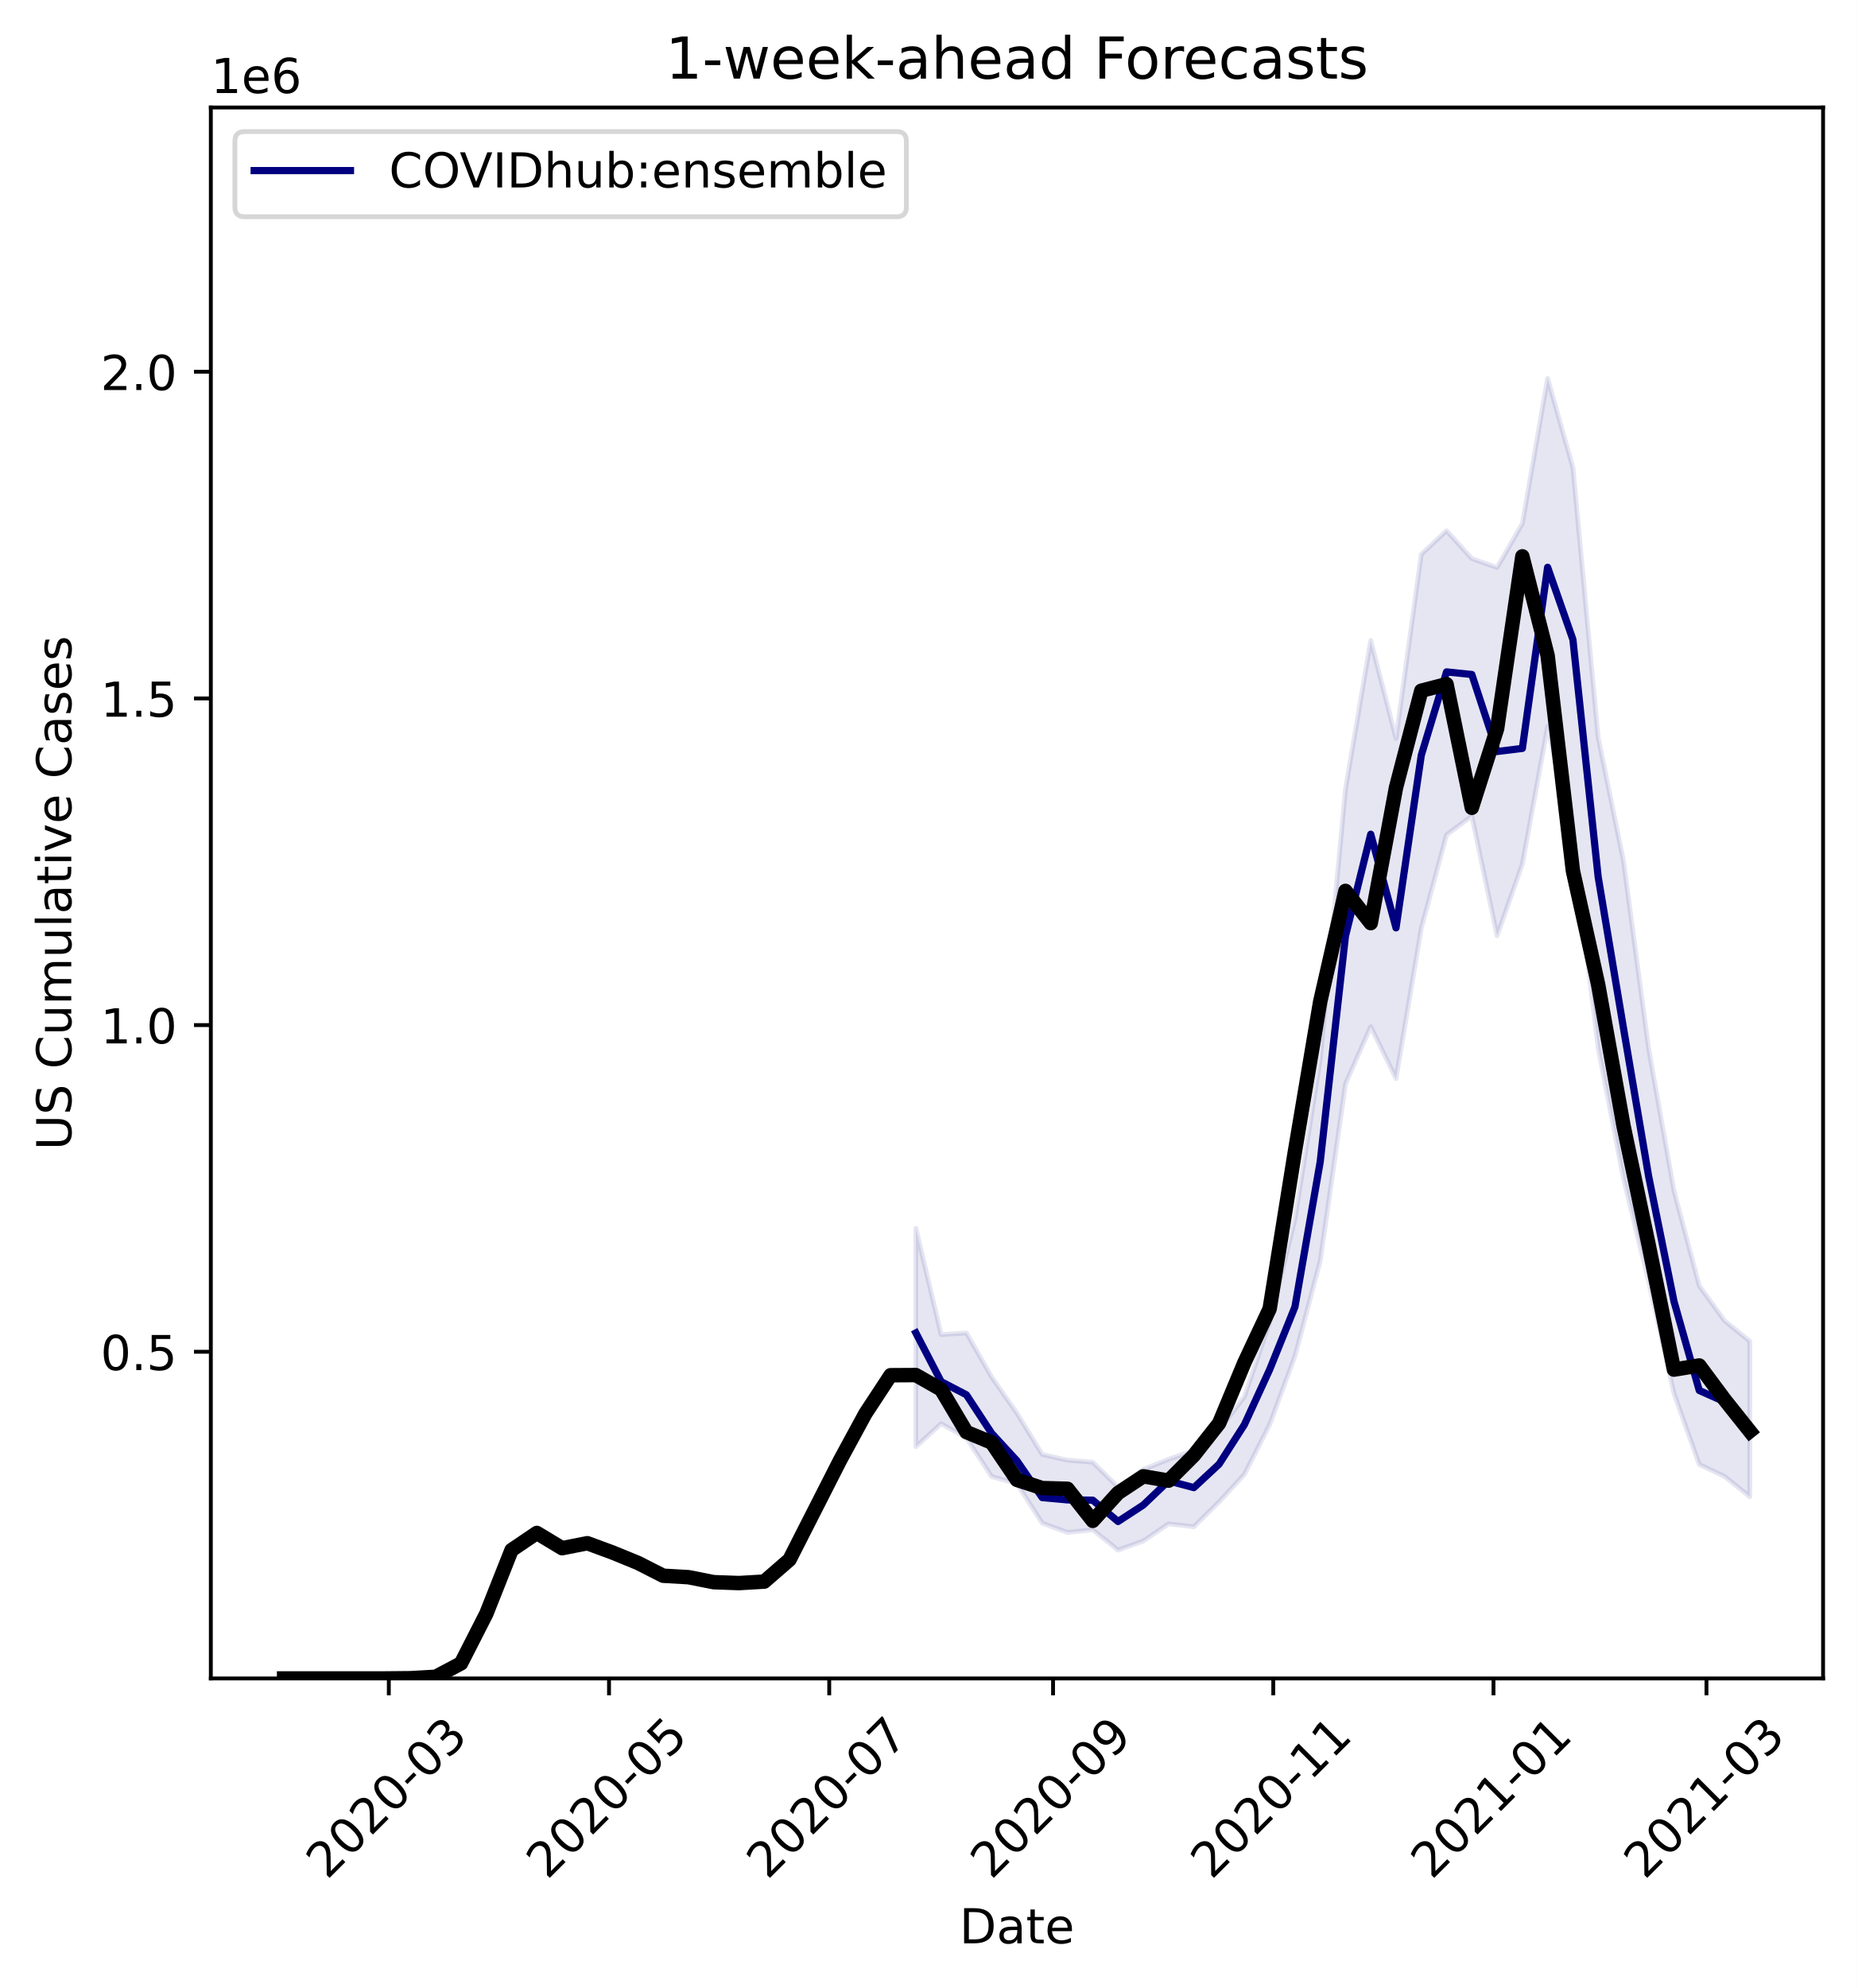
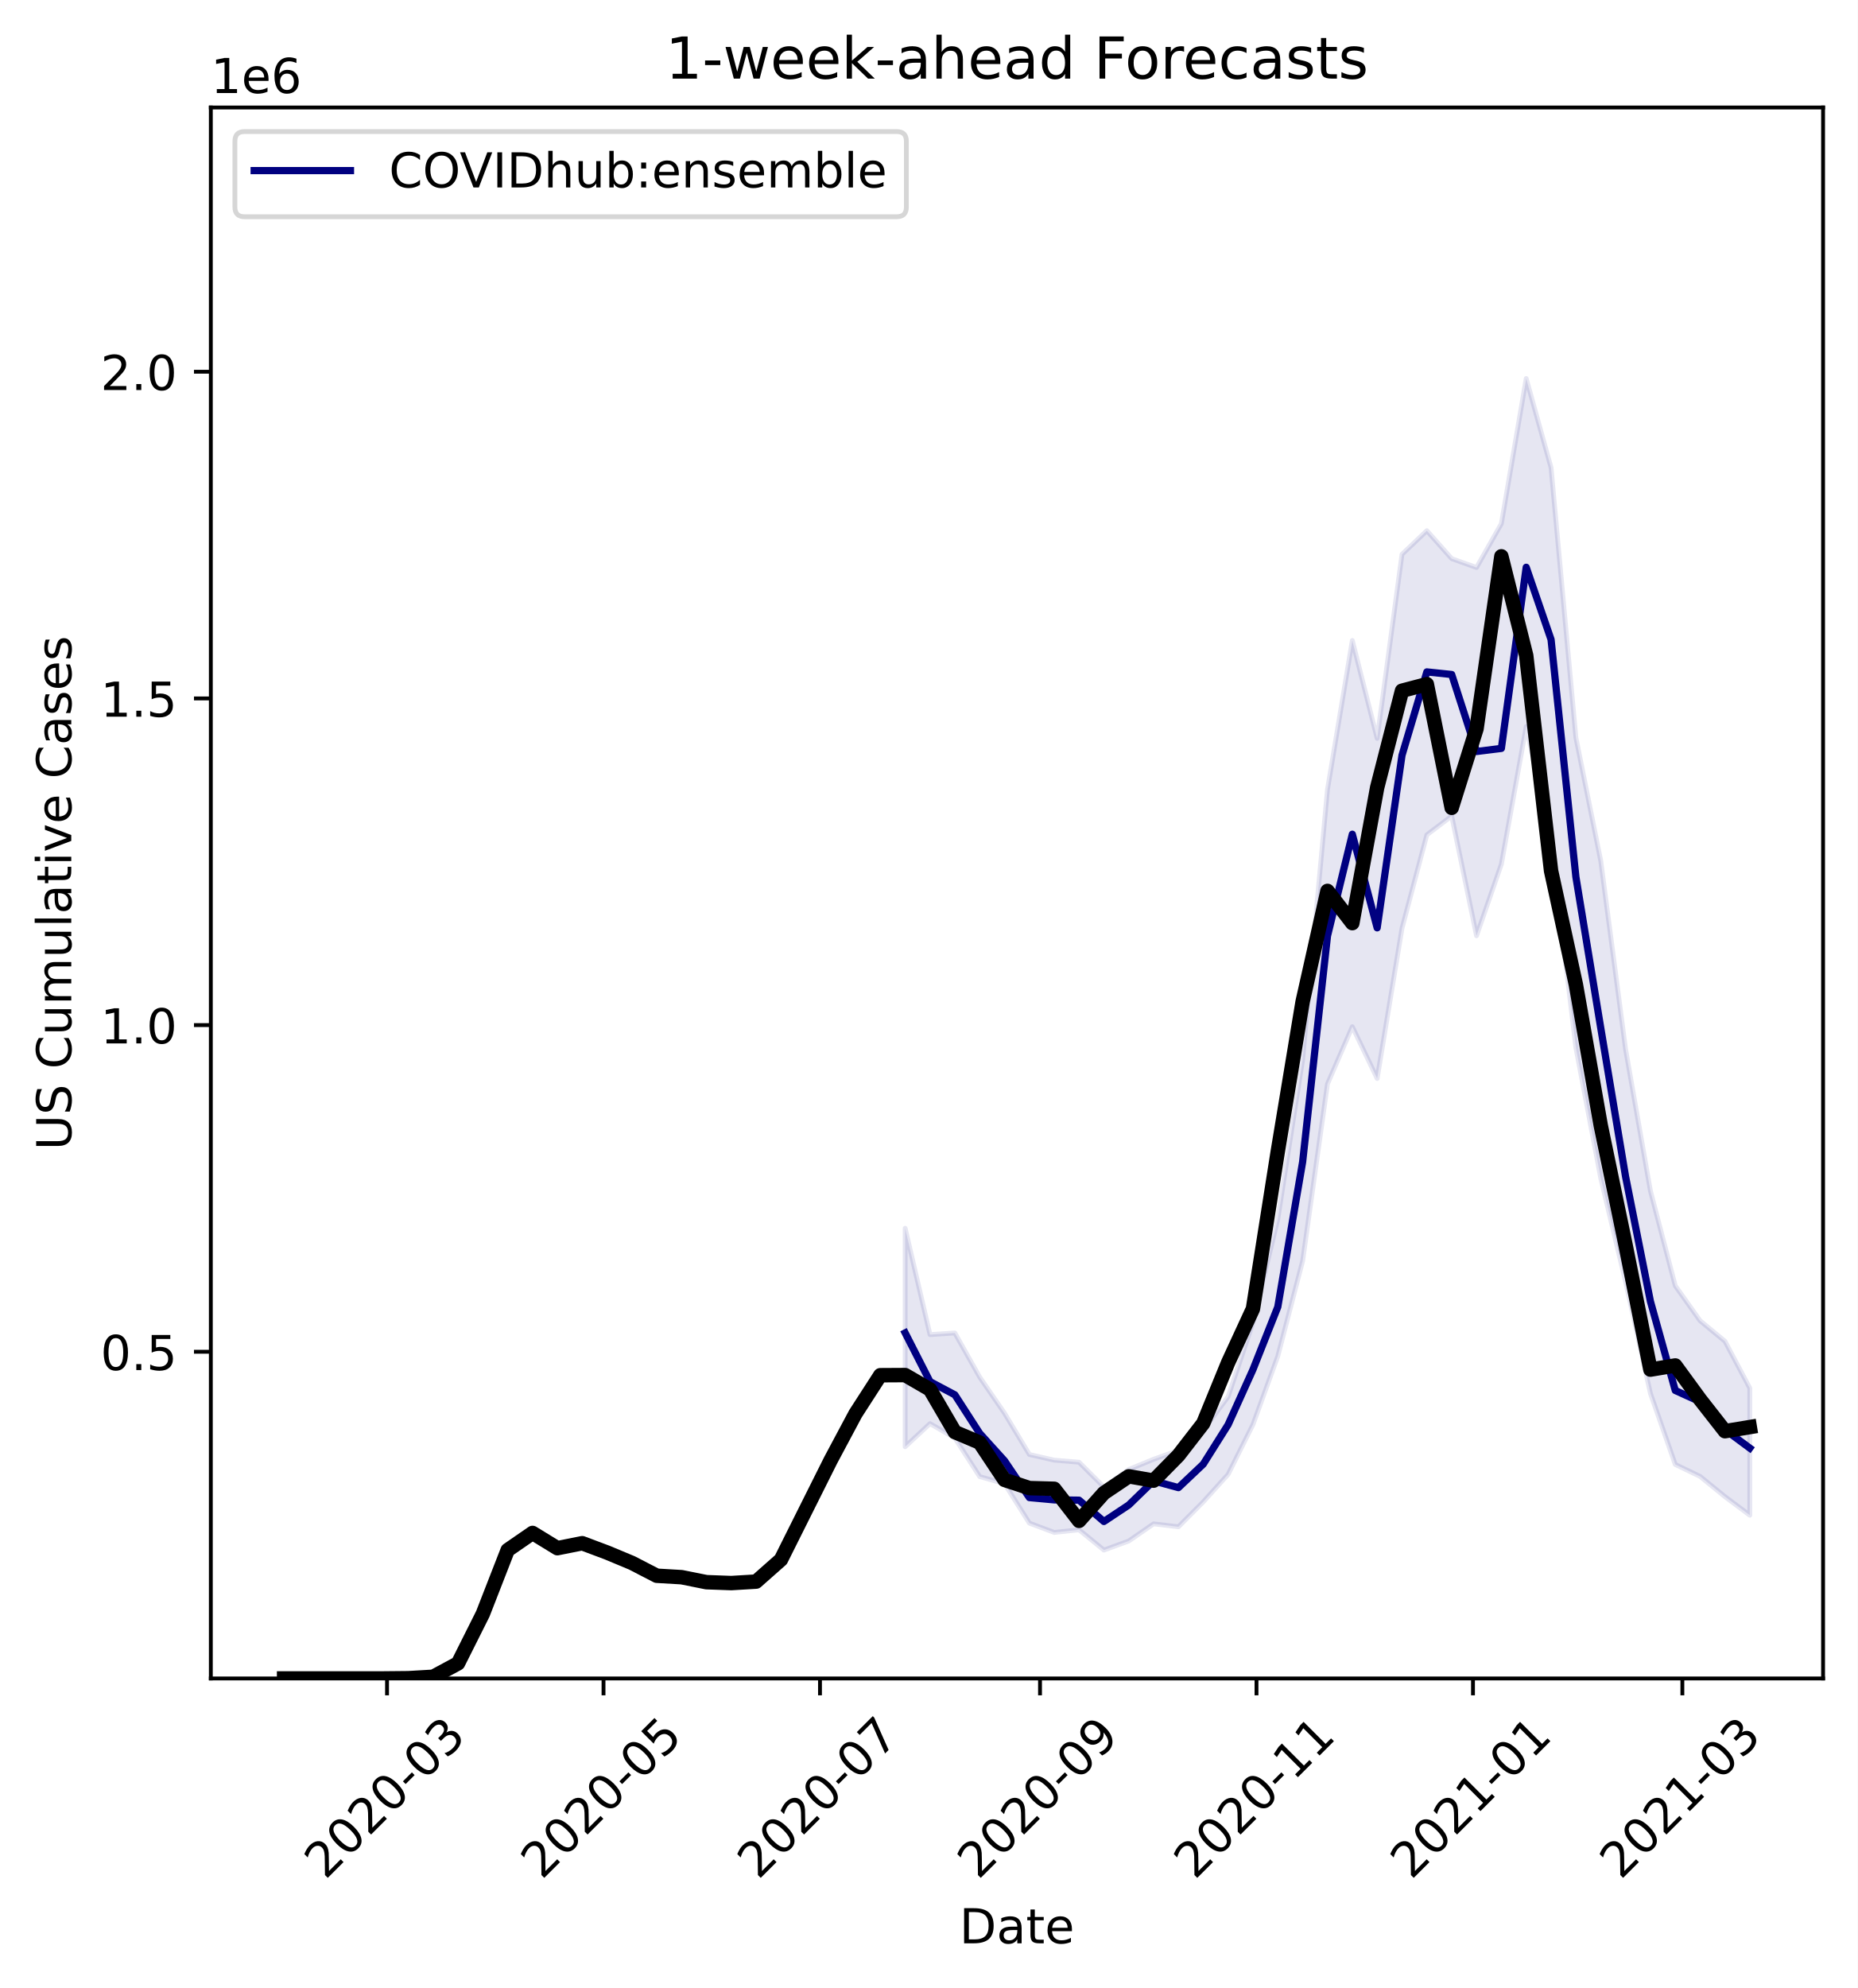
<svg xmlns="http://www.w3.org/2000/svg" xmlns:xlink="http://www.w3.org/1999/xlink" height="412.745pt" version="1.1" viewBox="0 0 385.781 412.745" width="385.781pt">
  <defs>
    <style type="text/css">
*{stroke-linecap:butt;stroke-linejoin:round;}
  </style>
  </defs>
  <g id="figure_1">
    <g id="patch_1">
      <path d="M 0 412.745  L 385.781 412.745  L 385.781 0  L 0 0  z " style="fill:#ffffff;" />
    </g>
    <g id="axes_1">
      <g id="patch_2">
        <path d="M 43.781 348.478  L 378.581 348.478  L 378.581 22.318  L 43.781 22.318  z " style="fill:#ffffff;" />
      </g>
      <g id="PolyCollection_1">
        <defs>
-           <path d="M 190.191 -157.732  L 190.191 -112.382  L 195.438 -117.177  L 200.686 -114.182  L 205.934 -106.178  L 211.181 -104.71  L 216.429 -96.521  L 221.677 -94.581  L 226.924 -95.134  L 232.172 -90.922  L 237.419 -92.804  L 242.667 -96.367  L 247.915 -95.759  L 253.162 -100.937  L 258.41 -106.642  L 263.658 -116.972  L 268.905 -131.168  L 274.153 -150.937  L 279.401 -187.695  L 284.648 -199.589  L 289.896 -188.819  L 295.144 -220.013  L 300.391 -239.418  L 305.639 -243.33  L 310.887 -218.465  L 316.134 -233.328  L 321.382 -261.901  L 326.63 -238.037  L 331.877 -195.203  L 337.125 -168.127  L 342.372 -146.619  L 347.62 -123.452  L 352.868 -108.693  L 358.115 -106.213  L 363.363 -102.014  L 363.363 -134.277  L 363.363 -134.277  L 358.115 -138.534  L 352.868 -145.795  L 347.62 -165.505  L 342.372 -194.909  L 337.125 -234.032  L 331.877 -259.614  L 326.63 -315.65  L 321.382 -334.166  L 316.134 -304.028  L 310.887 -294.918  L 305.639 -296.759  L 300.391 -302.566  L 295.144 -297.659  L 289.896 -259.436  L 284.648 -279.772  L 279.401 -248.829  L 274.153 -192.743  L 268.905 -159.639  L 263.658 -138.137  L 258.41 -122.761  L 253.162 -115.843  L 247.915 -111.614  L 242.667 -109.774  L 237.419 -107.655  L 232.172 -104.009  L 226.924 -109.162  L 221.677 -109.593  L 216.429 -110.768  L 211.181 -119.331  L 205.934 -126.83  L 200.686 -135.998  L 195.438 -135.653  L 190.191 -157.732  z " id="ma4aea378de" style="stroke:#000080;stroke-opacity:0.1;" />
+           <path d="M 187.967 -157.732  L 187.967 -112.382  L 193.126 -117.177  L 198.284 -114.182  L 203.443 -106.178  L 208.602 -104.71  L 213.761 -96.521  L 218.919 -94.581  L 224.078 -95.134  L 229.237 -90.922  L 234.395 -92.804  L 239.554 -96.367  L 244.713 -95.759  L 249.872 -100.937  L 255.03 -106.642  L 260.189 -116.972  L 265.348 -131.168  L 270.506 -150.937  L 275.665 -187.695  L 280.824 -199.589  L 285.982 -188.819  L 291.141 -220.013  L 296.3 -239.418  L 301.459 -243.33  L 306.617 -218.465  L 311.776 -233.328  L 316.935 -261.901  L 322.093 -238.037  L 327.252 -195.203  L 332.411 -168.127  L 337.57 -146.619  L 342.728 -123.452  L 347.887 -108.693  L 353.046 -106.213  L 358.204 -102.014  L 363.363 -98.156  L 363.363 -124.545  L 363.363 -124.545  L 358.204 -134.277  L 353.046 -138.534  L 347.887 -145.795  L 342.728 -165.505  L 337.57 -194.909  L 332.411 -234.032  L 327.252 -259.614  L 322.093 -315.65  L 316.935 -334.166  L 311.776 -304.028  L 306.617 -294.918  L 301.459 -296.759  L 296.3 -302.566  L 291.141 -297.659  L 285.982 -259.436  L 280.824 -279.772  L 275.665 -248.829  L 270.506 -192.743  L 265.348 -159.639  L 260.189 -138.137  L 255.03 -122.761  L 249.872 -115.843  L 244.713 -111.614  L 239.554 -109.774  L 234.395 -107.655  L 229.237 -104.009  L 224.078 -109.162  L 218.919 -109.593  L 213.761 -110.768  L 208.602 -119.331  L 203.443 -126.83  L 198.284 -135.998  L 193.126 -135.653  L 187.967 -157.732  z " id="m7d90cdc84f" style="stroke:#000080;stroke-opacity:0.1;" />
        </defs>
-         <g clip-path="url(#p753e202aa3)">
-           <use style="fill:#000080;fill-opacity:0.1;stroke:#000080;stroke-opacity:0.1;" x="0" xlink:href="#ma4aea378de" y="412.745" />
+         <g clip-path="url(#pb4d5617ca6)">
+           <use style="fill:#000080;fill-opacity:0.1;stroke:#000080;stroke-opacity:0.1;" x="0" xlink:href="#m7d90cdc84f" y="412.745" />
        </g>
      </g>
      <g id="matplotlib.axis_1">
        <g id="xtick_1">
          <g id="line2d_1">
            <defs>
-               <path d="M 0 0  L 0 3.5  " id="m0a2adaa6ee" style="stroke:#000000;stroke-width:0.8;" />
-             </defs>
-             <g>
-               <use style="stroke:#000000;stroke-width:0.8;" x="80.74" xlink:href="#m0a2adaa6ee" y="348.478" />
+               <path d="M 0 0  L 0 3.5  " id="m7c95d8ba00" style="stroke:#000000;stroke-width:0.8;" />
+             </defs>
+             <g>
+               <use style="stroke:#000000;stroke-width:0.8;" x="80.371" xlink:href="#m7c95d8ba00" y="348.478" />
            </g>
          </g>
          <g id="text_1">
            <defs>
              <path d="M 19.188 8.297  L 53.609 8.297  L 53.609 0  L 7.328 0  L 7.328 8.297  Q 12.938 14.109 22.625 23.891  Q 32.328 33.688 34.812 36.531  Q 39.547 41.844 41.422 45.531  Q 43.312 49.219 43.312 52.781  Q 43.312 58.594 39.234 62.25  Q 35.156 65.922 28.609 65.922  Q 23.969 65.922 18.812 64.312  Q 13.672 62.703 7.812 59.422  L 7.812 69.391  Q 13.766 71.781 18.938 73  Q 24.125 74.219 28.422 74.219  Q 39.75 74.219 46.484 68.547  Q 53.219 62.891 53.219 53.422  Q 53.219 48.922 51.531 44.891  Q 49.859 40.875 45.406 35.406  Q 44.188 33.984 37.641 27.219  Q 31.109 20.453 19.188 8.297  z " id="DejaVuSans-50" />
              <path d="M 31.781 66.406  Q 24.172 66.406 20.328 58.906  Q 16.5 51.422 16.5 36.375  Q 16.5 21.391 20.328 13.891  Q 24.172 6.391 31.781 6.391  Q 39.453 6.391 43.281 13.891  Q 47.125 21.391 47.125 36.375  Q 47.125 51.422 43.281 58.906  Q 39.453 66.406 31.781 66.406  z M 31.781 74.219  Q 44.047 74.219 50.516 64.516  Q 56.984 54.828 56.984 36.375  Q 56.984 17.969 50.516 8.266  Q 44.047 -1.422 31.781 -1.422  Q 19.531 -1.422 13.062 8.266  Q 6.594 17.969 6.594 36.375  Q 6.594 54.828 13.062 64.516  Q 19.531 74.219 31.781 74.219  z " id="DejaVuSans-48" />
              <path d="M 4.891 31.391  L 31.203 31.391  L 31.203 23.391  L 4.891 23.391  z " id="DejaVuSans-45" />
              <path d="M 40.578 39.312  Q 47.656 37.797 51.625 33  Q 55.609 28.219 55.609 21.188  Q 55.609 10.406 48.188 4.484  Q 40.766 -1.422 27.094 -1.422  Q 22.516 -1.422 17.656 -0.516  Q 12.797 0.391 7.625 2.203  L 7.625 11.719  Q 11.719 9.328 16.594 8.109  Q 21.484 6.891 26.812 6.891  Q 36.078 6.891 40.938 10.547  Q 45.797 14.203 45.797 21.188  Q 45.797 27.641 41.281 31.266  Q 36.766 34.906 28.719 34.906  L 20.219 34.906  L 20.219 43.016  L 29.109 43.016  Q 36.375 43.016 40.234 45.922  Q 44.094 48.828 44.094 54.297  Q 44.094 59.906 40.109 62.906  Q 36.141 65.922 28.719 65.922  Q 24.656 65.922 20.016 65.031  Q 15.375 64.156 9.812 62.312  L 9.812 71.094  Q 15.438 72.656 20.344 73.438  Q 25.25 74.219 29.594 74.219  Q 40.828 74.219 47.359 69.109  Q 53.906 64.016 53.906 55.328  Q 53.906 49.266 50.438 45.094  Q 46.969 40.922 40.578 39.312  z " id="DejaVuSans-51" />
            </defs>
-             <g transform="translate(67.91841 390.3959)rotate(-45)scale(0.1 -0.1)">
+             <g transform="translate(67.54993 390.3959)rotate(-45)scale(0.1 -0.1)">
              <use xlink:href="#DejaVuSans-50" />
              <use x="63.623" xlink:href="#DejaVuSans-48" />
              <use x="127.246" xlink:href="#DejaVuSans-50" />
              <use x="190.869" xlink:href="#DejaVuSans-48" />
              <use x="254.492" xlink:href="#DejaVuSans-45" />
              <use x="290.576" xlink:href="#DejaVuSans-48" />
              <use x="354.199" xlink:href="#DejaVuSans-51" />
            </g>
          </g>
        </g>
        <g id="xtick_2">
          <g id="line2d_2">
            <g>
-               <use style="stroke:#000000;stroke-width:0.8;" x="126.469" xlink:href="#m0a2adaa6ee" y="348.478" />
+               <use style="stroke:#000000;stroke-width:0.8;" x="125.326" xlink:href="#m7c95d8ba00" y="348.478" />
            </g>
          </g>
          <g id="text_2">
            <defs>
              <path d="M 10.797 72.906  L 49.516 72.906  L 49.516 64.594  L 19.828 64.594  L 19.828 46.734  Q 21.969 47.469 24.109 47.828  Q 26.266 48.188 28.422 48.188  Q 40.625 48.188 47.75 41.5  Q 54.891 34.812 54.891 23.391  Q 54.891 11.625 47.562 5.094  Q 40.234 -1.422 26.906 -1.422  Q 22.312 -1.422 17.547 -0.641  Q 12.797 0.141 7.719 1.703  L 7.719 11.625  Q 12.109 9.234 16.797 8.062  Q 21.484 6.891 26.703 6.891  Q 35.156 6.891 40.078 11.328  Q 45.016 15.766 45.016 23.391  Q 45.016 31 40.078 35.438  Q 35.156 39.891 26.703 39.891  Q 22.75 39.891 18.812 39.016  Q 14.891 38.141 10.797 36.281  z " id="DejaVuSans-53" />
            </defs>
-             <g transform="translate(113.6479 390.3959)rotate(-45)scale(0.1 -0.1)">
+             <g transform="translate(112.5044 390.3959)rotate(-45)scale(0.1 -0.1)">
              <use xlink:href="#DejaVuSans-50" />
              <use x="63.623" xlink:href="#DejaVuSans-48" />
              <use x="127.246" xlink:href="#DejaVuSans-50" />
              <use x="190.869" xlink:href="#DejaVuSans-48" />
              <use x="254.492" xlink:href="#DejaVuSans-45" />
              <use x="290.576" xlink:href="#DejaVuSans-48" />
              <use x="354.199" xlink:href="#DejaVuSans-53" />
            </g>
          </g>
        </g>
        <g id="xtick_3">
          <g id="line2d_3">
            <g>
-               <use style="stroke:#000000;stroke-width:0.8;" x="172.199" xlink:href="#m0a2adaa6ee" y="348.478" />
+               <use style="stroke:#000000;stroke-width:0.8;" x="170.28" xlink:href="#m7c95d8ba00" y="348.478" />
            </g>
          </g>
          <g id="text_3">
            <defs>
              <path d="M 8.203 72.906  L 55.078 72.906  L 55.078 68.703  L 28.609 0  L 18.312 0  L 43.219 64.594  L 8.203 64.594  z " id="DejaVuSans-55" />
            </defs>
-             <g transform="translate(159.3774 390.3959)rotate(-45)scale(0.1 -0.1)">
+             <g transform="translate(157.4588 390.3959)rotate(-45)scale(0.1 -0.1)">
              <use xlink:href="#DejaVuSans-50" />
              <use x="63.623" xlink:href="#DejaVuSans-48" />
              <use x="127.246" xlink:href="#DejaVuSans-50" />
              <use x="190.869" xlink:href="#DejaVuSans-48" />
              <use x="254.492" xlink:href="#DejaVuSans-45" />
              <use x="290.576" xlink:href="#DejaVuSans-48" />
              <use x="354.199" xlink:href="#DejaVuSans-55" />
            </g>
          </g>
        </g>
        <g id="xtick_4">
          <g id="line2d_4">
            <g>
-               <use style="stroke:#000000;stroke-width:0.8;" x="218.678" xlink:href="#m0a2adaa6ee" y="348.478" />
+               <use style="stroke:#000000;stroke-width:0.8;" x="215.971" xlink:href="#m7c95d8ba00" y="348.478" />
            </g>
          </g>
          <g id="text_4">
            <defs>
              <path d="M 10.984 1.516  L 10.984 10.5  Q 14.703 8.734 18.5 7.812  Q 22.312 6.891 25.984 6.891  Q 35.75 6.891 40.891 13.453  Q 46.047 20.016 46.781 33.406  Q 43.953 29.203 39.594 26.953  Q 35.25 24.703 29.984 24.703  Q 19.047 24.703 12.672 31.312  Q 6.297 37.938 6.297 49.422  Q 6.297 60.641 12.938 67.422  Q 19.578 74.219 30.609 74.219  Q 43.266 74.219 49.922 64.516  Q 56.594 54.828 56.594 36.375  Q 56.594 19.141 48.406 8.859  Q 40.234 -1.422 26.422 -1.422  Q 22.703 -1.422 18.891 -0.688  Q 15.094 0.047 10.984 1.516  z M 30.609 32.422  Q 37.25 32.422 41.125 36.953  Q 45.016 41.5 45.016 49.422  Q 45.016 57.281 41.125 61.844  Q 37.25 66.406 30.609 66.406  Q 23.969 66.406 20.094 61.844  Q 16.219 57.281 16.219 49.422  Q 16.219 41.5 20.094 36.953  Q 23.969 32.422 30.609 32.422  z " id="DejaVuSans-57" />
            </defs>
-             <g transform="translate(205.8566 390.3959)rotate(-45)scale(0.1 -0.1)">
+             <g transform="translate(203.1502 390.3959)rotate(-45)scale(0.1 -0.1)">
              <use xlink:href="#DejaVuSans-50" />
              <use x="63.623" xlink:href="#DejaVuSans-48" />
              <use x="127.246" xlink:href="#DejaVuSans-50" />
              <use x="190.869" xlink:href="#DejaVuSans-48" />
              <use x="254.492" xlink:href="#DejaVuSans-45" />
              <use x="290.576" xlink:href="#DejaVuSans-48" />
              <use x="354.199" xlink:href="#DejaVuSans-57" />
            </g>
          </g>
        </g>
        <g id="xtick_5">
          <g id="line2d_5">
            <g>
-               <use style="stroke:#000000;stroke-width:0.8;" x="264.407" xlink:href="#m0a2adaa6ee" y="348.478" />
+               <use style="stroke:#000000;stroke-width:0.8;" x="260.926" xlink:href="#m7c95d8ba00" y="348.478" />
            </g>
          </g>
          <g id="text_5">
            <defs>
              <path d="M 12.406 8.297  L 28.516 8.297  L 28.516 63.922  L 10.984 60.406  L 10.984 69.391  L 28.422 72.906  L 38.281 72.906  L 38.281 8.297  L 54.391 8.297  L 54.391 0  L 12.406 0  z " id="DejaVuSans-49" />
            </defs>
-             <g transform="translate(251.5861 390.3959)rotate(-45)scale(0.1 -0.1)">
+             <g transform="translate(248.1046 390.3959)rotate(-45)scale(0.1 -0.1)">
              <use xlink:href="#DejaVuSans-50" />
              <use x="63.623" xlink:href="#DejaVuSans-48" />
              <use x="127.246" xlink:href="#DejaVuSans-50" />
              <use x="190.869" xlink:href="#DejaVuSans-48" />
              <use x="254.492" xlink:href="#DejaVuSans-45" />
              <use x="290.576" xlink:href="#DejaVuSans-49" />
              <use x="354.199" xlink:href="#DejaVuSans-49" />
            </g>
          </g>
        </g>
        <g id="xtick_6">
          <g id="line2d_6">
            <g>
-               <use style="stroke:#000000;stroke-width:0.8;" x="310.137" xlink:href="#m0a2adaa6ee" y="348.478" />
+               <use style="stroke:#000000;stroke-width:0.8;" x="305.88" xlink:href="#m7c95d8ba00" y="348.478" />
            </g>
          </g>
          <g id="text_6">
-             <g transform="translate(297.3156 390.3959)rotate(-45)scale(0.1 -0.1)">
+             <g transform="translate(293.0591 390.3959)rotate(-45)scale(0.1 -0.1)">
              <use xlink:href="#DejaVuSans-50" />
              <use x="63.623" xlink:href="#DejaVuSans-48" />
              <use x="127.246" xlink:href="#DejaVuSans-50" />
              <use x="190.869" xlink:href="#DejaVuSans-49" />
              <use x="254.492" xlink:href="#DejaVuSans-45" />
              <use x="290.576" xlink:href="#DejaVuSans-48" />
              <use x="354.199" xlink:href="#DejaVuSans-49" />
            </g>
          </g>
        </g>
        <g id="xtick_7">
          <g id="line2d_7">
            <g>
-               <use style="stroke:#000000;stroke-width:0.8;" x="354.367" xlink:href="#m0a2adaa6ee" y="348.478" />
+               <use style="stroke:#000000;stroke-width:0.8;" x="349.361" xlink:href="#m7c95d8ba00" y="348.478" />
            </g>
          </g>
          <g id="text_7">
-             <g transform="translate(341.5458 390.3959)rotate(-45)scale(0.1 -0.1)">
+             <g transform="translate(336.5396 390.3959)rotate(-45)scale(0.1 -0.1)">
              <use xlink:href="#DejaVuSans-50" />
              <use x="63.623" xlink:href="#DejaVuSans-48" />
              <use x="127.246" xlink:href="#DejaVuSans-50" />
              <use x="190.869" xlink:href="#DejaVuSans-49" />
              <use x="254.492" xlink:href="#DejaVuSans-45" />
              <use x="290.576" xlink:href="#DejaVuSans-48" />
              <use x="354.199" xlink:href="#DejaVuSans-51" />
            </g>
          </g>
        </g>
        <g id="text_8">
          <defs>
            <path d="M 19.672 64.797  L 19.672 8.109  L 31.594 8.109  Q 46.688 8.109 53.688 14.938  Q 60.688 21.781 60.688 36.531  Q 60.688 51.172 53.688 57.984  Q 46.688 64.797 31.594 64.797  z M 9.812 72.906  L 30.078 72.906  Q 51.266 72.906 61.172 64.094  Q 71.094 55.281 71.094 36.531  Q 71.094 17.672 61.125 8.828  Q 51.172 0 30.078 0  L 9.812 0  z " id="DejaVuSans-68" />
            <path d="M 34.281 27.484  Q 23.391 27.484 19.188 25  Q 14.984 22.516 14.984 16.5  Q 14.984 11.719 18.141 8.906  Q 21.297 6.109 26.703 6.109  Q 34.188 6.109 38.703 11.406  Q 43.219 16.703 43.219 25.484  L 43.219 27.484  z M 52.203 31.203  L 52.203 0  L 43.219 0  L 43.219 8.297  Q 40.141 3.328 35.547 0.953  Q 30.953 -1.422 24.312 -1.422  Q 15.922 -1.422 10.953 3.297  Q 6 8.016 6 15.922  Q 6 25.141 12.172 29.828  Q 18.359 34.516 30.609 34.516  L 43.219 34.516  L 43.219 35.406  Q 43.219 41.609 39.141 45  Q 35.062 48.391 27.688 48.391  Q 23 48.391 18.547 47.266  Q 14.109 46.141 10.016 43.891  L 10.016 52.203  Q 14.938 54.109 19.578 55.047  Q 24.219 56 28.609 56  Q 40.484 56 46.344 49.844  Q 52.203 43.703 52.203 31.203  z " id="DejaVuSans-97" />
            <path d="M 18.312 70.219  L 18.312 54.688  L 36.812 54.688  L 36.812 47.703  L 18.312 47.703  L 18.312 18.016  Q 18.312 11.328 20.141 9.422  Q 21.969 7.516 27.594 7.516  L 36.812 7.516  L 36.812 0  L 27.594 0  Q 17.188 0 13.234 3.875  Q 9.281 7.766 9.281 18.016  L 9.281 47.703  L 2.688 47.703  L 2.688 54.688  L 9.281 54.688  L 9.281 70.219  z " id="DejaVuSans-116" />
            <path d="M 56.203 29.594  L 56.203 25.203  L 14.891 25.203  Q 15.484 15.922 20.484 11.062  Q 25.484 6.203 34.422 6.203  Q 39.594 6.203 44.453 7.469  Q 49.312 8.734 54.109 11.281  L 54.109 2.781  Q 49.266 0.734 44.188 -0.344  Q 39.109 -1.422 33.891 -1.422  Q 20.797 -1.422 13.156 6.188  Q 5.516 13.812 5.516 26.812  Q 5.516 40.234 12.766 48.109  Q 20.016 56 32.328 56  Q 43.359 56 49.781 48.891  Q 56.203 41.797 56.203 29.594  z M 47.219 32.234  Q 47.125 39.594 43.094 43.984  Q 39.062 48.391 32.422 48.391  Q 24.906 48.391 20.391 44.141  Q 15.875 39.891 15.188 32.172  z " id="DejaVuSans-101" />
          </defs>
          <g transform="translate(199.2305 403.4649)scale(0.1 -0.1)">
            <use xlink:href="#DejaVuSans-68" />
            <use x="77.002" xlink:href="#DejaVuSans-97" />
            <use x="138.281" xlink:href="#DejaVuSans-116" />
            <use x="177.49" xlink:href="#DejaVuSans-101" />
          </g>
        </g>
      </g>
      <g id="matplotlib.axis_2">
        <g id="ytick_1">
          <g id="line2d_8">
            <defs>
-               <path d="M 0 0  L -3.5 0  " id="mfb04d5e86a" style="stroke:#000000;stroke-width:0.8;" />
-             </defs>
-             <g>
-               <use style="stroke:#000000;stroke-width:0.8;" x="43.781" xlink:href="#mfb04d5e86a" y="280.653" />
+               <path d="M 0 0  L -3.5 0  " id="m9c92e3b291" style="stroke:#000000;stroke-width:0.8;" />
+             </defs>
+             <g>
+               <use style="stroke:#000000;stroke-width:0.8;" x="43.781" xlink:href="#m9c92e3b291" y="280.653" />
            </g>
          </g>
          <g id="text_9">
            <defs>
              <path d="M 10.688 12.406  L 21 12.406  L 21 0  L 10.688 0  z " id="DejaVuSans-46" />
            </defs>
            <g transform="translate(20.87813 284.4525)scale(0.1 -0.1)">
              <use xlink:href="#DejaVuSans-48" />
              <use x="63.623" xlink:href="#DejaVuSans-46" />
              <use x="95.41" xlink:href="#DejaVuSans-53" />
            </g>
          </g>
        </g>
        <g id="ytick_2">
          <g id="line2d_9">
            <g>
-               <use style="stroke:#000000;stroke-width:0.8;" x="43.781" xlink:href="#mfb04d5e86a" y="212.828" />
+               <use style="stroke:#000000;stroke-width:0.8;" x="43.781" xlink:href="#m9c92e3b291" y="212.828" />
            </g>
          </g>
          <g id="text_10">
            <g transform="translate(20.87813 216.6275)scale(0.1 -0.1)">
              <use xlink:href="#DejaVuSans-49" />
              <use x="63.623" xlink:href="#DejaVuSans-46" />
              <use x="95.41" xlink:href="#DejaVuSans-48" />
            </g>
          </g>
        </g>
        <g id="ytick_3">
          <g id="line2d_10">
            <g>
-               <use style="stroke:#000000;stroke-width:0.8;" x="43.781" xlink:href="#mfb04d5e86a" y="145.003" />
+               <use style="stroke:#000000;stroke-width:0.8;" x="43.781" xlink:href="#m9c92e3b291" y="145.003" />
            </g>
          </g>
          <g id="text_11">
            <g transform="translate(20.87813 148.8025)scale(0.1 -0.1)">
              <use xlink:href="#DejaVuSans-49" />
              <use x="63.623" xlink:href="#DejaVuSans-46" />
              <use x="95.41" xlink:href="#DejaVuSans-53" />
            </g>
          </g>
        </g>
        <g id="ytick_4">
          <g id="line2d_11">
            <g>
-               <use style="stroke:#000000;stroke-width:0.8;" x="43.781" xlink:href="#mfb04d5e86a" y="77.178" />
+               <use style="stroke:#000000;stroke-width:0.8;" x="43.781" xlink:href="#m9c92e3b291" y="77.178" />
            </g>
          </g>
          <g id="text_12">
            <g transform="translate(20.87813 80.97751)scale(0.1 -0.1)">
              <use xlink:href="#DejaVuSans-50" />
              <use x="63.623" xlink:href="#DejaVuSans-46" />
              <use x="95.41" xlink:href="#DejaVuSans-48" />
            </g>
          </g>
        </g>
        <g id="text_13">
          <defs>
            <path d="M 8.688 72.906  L 18.609 72.906  L 18.609 28.609  Q 18.609 16.891 22.844 11.734  Q 27.094 6.594 36.625 6.594  Q 46.094 6.594 50.344 11.734  Q 54.594 16.891 54.594 28.609  L 54.594 72.906  L 64.5 72.906  L 64.5 27.391  Q 64.5 13.141 57.438 5.859  Q 50.391 -1.422 36.625 -1.422  Q 22.797 -1.422 15.734 5.859  Q 8.688 13.141 8.688 27.391  z " id="DejaVuSans-85" />
            <path d="M 53.516 70.516  L 53.516 60.891  Q 47.906 63.578 42.922 64.891  Q 37.938 66.219 33.297 66.219  Q 25.25 66.219 20.875 63.094  Q 16.5 59.969 16.5 54.203  Q 16.5 49.359 19.406 46.891  Q 22.312 44.438 30.422 42.922  L 36.375 41.703  Q 47.406 39.594 52.656 34.297  Q 57.906 29 57.906 20.125  Q 57.906 9.516 50.797 4.047  Q 43.703 -1.422 29.984 -1.422  Q 24.812 -1.422 18.969 -0.25  Q 13.141 0.922 6.891 3.219  L 6.891 13.375  Q 12.891 10.016 18.656 8.297  Q 24.422 6.594 29.984 6.594  Q 38.422 6.594 43.016 9.906  Q 47.609 13.234 47.609 19.391  Q 47.609 24.75 44.312 27.781  Q 41.016 30.812 33.5 32.328  L 27.484 33.5  Q 16.453 35.688 11.516 40.375  Q 6.594 45.062 6.594 53.422  Q 6.594 63.094 13.406 68.656  Q 20.219 74.219 32.172 74.219  Q 37.312 74.219 42.625 73.281  Q 47.953 72.359 53.516 70.516  z " id="DejaVuSans-83" />
            <path id="DejaVuSans-32" />
            <path d="M 64.406 67.281  L 64.406 56.891  Q 59.422 61.531 53.781 63.812  Q 48.141 66.109 41.797 66.109  Q 29.297 66.109 22.656 58.469  Q 16.016 50.828 16.016 36.375  Q 16.016 21.969 22.656 14.328  Q 29.297 6.688 41.797 6.688  Q 48.141 6.688 53.781 8.984  Q 59.422 11.281 64.406 15.922  L 64.406 5.609  Q 59.234 2.094 53.438 0.328  Q 47.656 -1.422 41.219 -1.422  Q 24.656 -1.422 15.125 8.703  Q 5.609 18.844 5.609 36.375  Q 5.609 53.953 15.125 64.078  Q 24.656 74.219 41.219 74.219  Q 47.75 74.219 53.531 72.484  Q 59.328 70.75 64.406 67.281  z " id="DejaVuSans-67" />
            <path d="M 8.5 21.578  L 8.5 54.688  L 17.484 54.688  L 17.484 21.922  Q 17.484 14.156 20.5 10.266  Q 23.531 6.391 29.594 6.391  Q 36.859 6.391 41.078 11.031  Q 45.312 15.672 45.312 23.688  L 45.312 54.688  L 54.297 54.688  L 54.297 0  L 45.312 0  L 45.312 8.406  Q 42.047 3.422 37.719 1  Q 33.406 -1.422 27.688 -1.422  Q 18.266 -1.422 13.375 4.438  Q 8.5 10.297 8.5 21.578  z M 31.109 56  z " id="DejaVuSans-117" />
            <path d="M 52 44.188  Q 55.375 50.25 60.062 53.125  Q 64.75 56 71.094 56  Q 79.641 56 84.281 50.016  Q 88.922 44.047 88.922 33.016  L 88.922 0  L 79.891 0  L 79.891 32.719  Q 79.891 40.578 77.094 44.375  Q 74.312 48.188 68.609 48.188  Q 61.625 48.188 57.562 43.547  Q 53.516 38.922 53.516 30.906  L 53.516 0  L 44.484 0  L 44.484 32.719  Q 44.484 40.625 41.703 44.406  Q 38.922 48.188 33.109 48.188  Q 26.219 48.188 22.156 43.531  Q 18.109 38.875 18.109 30.906  L 18.109 0  L 9.078 0  L 9.078 54.688  L 18.109 54.688  L 18.109 46.188  Q 21.188 51.219 25.484 53.609  Q 29.781 56 35.688 56  Q 41.656 56 45.828 52.969  Q 50 49.953 52 44.188  z " id="DejaVuSans-109" />
            <path d="M 9.422 75.984  L 18.406 75.984  L 18.406 0  L 9.422 0  z " id="DejaVuSans-108" />
            <path d="M 9.422 54.688  L 18.406 54.688  L 18.406 0  L 9.422 0  z M 9.422 75.984  L 18.406 75.984  L 18.406 64.594  L 9.422 64.594  z " id="DejaVuSans-105" />
            <path d="M 2.984 54.688  L 12.5 54.688  L 29.594 8.797  L 46.688 54.688  L 56.203 54.688  L 35.688 0  L 23.484 0  z " id="DejaVuSans-118" />
            <path d="M 44.281 53.078  L 44.281 44.578  Q 40.484 46.531 36.375 47.5  Q 32.281 48.484 27.875 48.484  Q 21.188 48.484 17.844 46.438  Q 14.5 44.391 14.5 40.281  Q 14.5 37.156 16.891 35.375  Q 19.281 33.594 26.516 31.984  L 29.594 31.297  Q 39.156 29.25 43.188 25.516  Q 47.219 21.781 47.219 15.094  Q 47.219 7.469 41.188 3.016  Q 35.156 -1.422 24.609 -1.422  Q 20.219 -1.422 15.453 -0.562  Q 10.688 0.297 5.422 2  L 5.422 11.281  Q 10.406 8.688 15.234 7.391  Q 20.062 6.109 24.812 6.109  Q 31.156 6.109 34.562 8.281  Q 37.984 10.453 37.984 14.406  Q 37.984 18.062 35.516 20.016  Q 33.062 21.969 24.703 23.781  L 21.578 24.516  Q 13.234 26.266 9.516 29.906  Q 5.812 33.547 5.812 39.891  Q 5.812 47.609 11.281 51.797  Q 16.75 56 26.812 56  Q 31.781 56 36.172 55.266  Q 40.578 54.547 44.281 53.078  z " id="DejaVuSans-115" />
          </defs>
          <g transform="translate(14.79844 238.7887)rotate(-90)scale(0.1 -0.1)">
            <use xlink:href="#DejaVuSans-85" />
            <use x="73.193" xlink:href="#DejaVuSans-83" />
            <use x="136.67" xlink:href="#DejaVuSans-32" />
            <use x="168.457" xlink:href="#DejaVuSans-67" />
            <use x="238.281" xlink:href="#DejaVuSans-117" />
            <use x="301.66" xlink:href="#DejaVuSans-109" />
            <use x="399.072" xlink:href="#DejaVuSans-117" />
            <use x="462.451" xlink:href="#DejaVuSans-108" />
            <use x="490.234" xlink:href="#DejaVuSans-97" />
            <use x="551.514" xlink:href="#DejaVuSans-116" />
            <use x="590.723" xlink:href="#DejaVuSans-105" />
            <use x="618.506" xlink:href="#DejaVuSans-118" />
            <use x="677.686" xlink:href="#DejaVuSans-101" />
            <use x="739.209" xlink:href="#DejaVuSans-32" />
            <use x="770.996" xlink:href="#DejaVuSans-67" />
            <use x="840.82" xlink:href="#DejaVuSans-97" />
            <use x="902.1" xlink:href="#DejaVuSans-115" />
            <use x="954.199" xlink:href="#DejaVuSans-101" />
            <use x="1015.723" xlink:href="#DejaVuSans-115" />
          </g>
        </g>
        <g id="text_14">
          <defs>
            <path d="M 33.016 40.375  Q 26.375 40.375 22.484 35.828  Q 18.609 31.297 18.609 23.391  Q 18.609 15.531 22.484 10.953  Q 26.375 6.391 33.016 6.391  Q 39.656 6.391 43.531 10.953  Q 47.406 15.531 47.406 23.391  Q 47.406 31.297 43.531 35.828  Q 39.656 40.375 33.016 40.375  z M 52.594 71.297  L 52.594 62.312  Q 48.875 64.062 45.094 64.984  Q 41.312 65.922 37.594 65.922  Q 27.828 65.922 22.672 59.328  Q 17.531 52.734 16.797 39.406  Q 19.672 43.656 24.016 45.922  Q 28.375 48.188 33.594 48.188  Q 44.578 48.188 50.953 41.516  Q 57.328 34.859 57.328 23.391  Q 57.328 12.156 50.688 5.359  Q 44.047 -1.422 33.016 -1.422  Q 20.359 -1.422 13.672 8.266  Q 6.984 17.969 6.984 36.375  Q 6.984 53.656 15.188 63.938  Q 23.391 74.219 37.203 74.219  Q 40.922 74.219 44.703 73.484  Q 48.484 72.75 52.594 71.297  z " id="DejaVuSans-54" />
          </defs>
          <g transform="translate(43.78125 19.31812)scale(0.1 -0.1)">
            <use xlink:href="#DejaVuSans-49" />
            <use x="63.623" xlink:href="#DejaVuSans-101" />
            <use x="125.146" xlink:href="#DejaVuSans-54" />
          </g>
        </g>
      </g>
      <g id="line2d_12">
-         <path clip-path="url(#p753e202aa3)" d="M 190.191 276.735  L 195.438 286.849  L 200.686 289.587  L 205.934 297.586  L 211.181 303.284  L 216.429 310.925  L 221.677 311.401  L 226.924 311.464  L 232.172 315.889  L 237.419 312.467  L 242.667 307.457  L 247.915 308.859  L 253.162 303.978  L 258.41 295.785  L 263.658 284.352  L 268.905 271.337  L 274.153 241.226  L 279.401 194.331  L 284.648 173.202  L 289.896 192.637  L 295.144 156.809  L 300.391 139.499  L 305.639 140.038  L 310.887 156.025  L 316.134 155.382  L 321.382 117.778  L 326.63 132.779  L 331.877 182.069  L 337.125 213.414  L 342.372 244.295  L 347.62 270.184  L 352.868 288.686  L 358.115 291.028  L 363.363 296.833  " style="fill:none;stroke:#000080;stroke-linecap:square;stroke-width:1.5;" />
+         <path clip-path="url(#pb4d5617ca6)" d="M 187.967 276.735  L 193.126 286.849  L 198.284 289.587  L 203.443 297.586  L 208.602 303.284  L 213.761 310.925  L 218.919 311.401  L 224.078 311.464  L 229.237 315.889  L 234.395 312.467  L 239.554 307.457  L 244.713 308.859  L 249.872 303.978  L 255.03 295.785  L 260.189 284.352  L 265.348 271.337  L 270.506 241.226  L 275.665 194.331  L 280.824 173.202  L 285.982 192.637  L 291.141 156.809  L 296.3 139.499  L 301.459 140.038  L 306.617 156.025  L 311.776 155.382  L 316.935 117.778  L 322.093 132.779  L 327.252 182.069  L 332.411 213.414  L 337.57 244.295  L 342.728 270.184  L 347.887 288.686  L 353.046 291.028  L 358.204 296.833  L 363.363 300.652  " style="fill:none;stroke:#000080;stroke-linecap:square;stroke-width:1.5;" />
      </g>
      <g id="line2d_13">
-         <path clip-path="url(#p753e202aa3)" d="M 58.999 348.477  L 64.247 348.478  L 69.495 348.478  L 74.742 348.478  L 79.99 348.477  L 85.238 348.427  L 90.485 348.128  L 95.733 345.347  L 100.981 335.057  L 106.228 321.827  L 111.476 318.269  L 116.724 321.429  L 121.971 320.4  L 127.219 322.336  L 132.467 324.487  L 137.714 327.152  L 142.962 327.454  L 148.209 328.488  L 153.457 328.676  L 158.705 328.368  L 163.952 323.809  L 169.2 313.493  L 174.448 303.18  L 179.695 293.513  L 184.943 285.52  L 190.191 285.492  L 195.438 288.481  L 200.686 297.324  L 205.934 299.509  L 211.181 307.252  L 216.429 308.956  L 221.677 309.099  L 226.924 315.757  L 232.172 309.977  L 237.419 306.509  L 242.667 307.409  L 247.915 302.164  L 253.162 295.503  L 258.41 282.91  L 263.658 271.735  L 268.905 239.061  L 274.153 207.959  L 279.401 184.969  L 284.648 191.657  L 289.896 163.517  L 295.144 143.406  L 300.391 142.05  L 305.639 167.717  L 310.887 151.297  L 316.134 115.507  L 321.382 136.111  L 326.63 180.791  L 331.877 204.434  L 337.125 233.663  L 342.372 258.517  L 347.62 284.356  L 352.868 283.496  L 358.115 290.558  L 363.363 297.143  " style="fill:none;stroke:#000000;stroke-linecap:square;stroke-width:3;" />
+         <path clip-path="url(#pb4d5617ca6)" d="M 58.999 348.477  L 64.158 348.478  L 69.317 348.478  L 74.476 348.478  L 79.634 348.477  L 84.793 348.427  L 89.952 348.128  L 95.11 345.347  L 100.269 335.057  L 105.428 321.827  L 110.586 318.269  L 115.745 321.429  L 120.904 320.4  L 126.063 322.336  L 131.221 324.487  L 136.38 327.152  L 141.539 327.454  L 146.697 328.488  L 151.856 328.676  L 157.015 328.368  L 162.174 323.809  L 167.332 313.493  L 172.491 303.18  L 177.65 293.513  L 182.808 285.52  L 187.967 285.492  L 193.126 288.481  L 198.284 297.324  L 203.443 299.509  L 208.602 307.252  L 213.761 308.956  L 218.919 309.099  L 224.078 315.757  L 229.237 309.977  L 234.395 306.509  L 239.554 307.409  L 244.713 302.164  L 249.872 295.503  L 255.03 282.91  L 260.189 271.735  L 265.348 239.061  L 270.506 207.959  L 275.665 184.969  L 280.824 191.657  L 285.982 163.517  L 291.141 143.406  L 296.3 142.05  L 301.459 167.717  L 306.617 151.297  L 311.776 115.507  L 316.935 136.111  L 322.093 180.791  L 327.252 204.434  L 332.411 233.663  L 337.57 258.517  L 342.728 284.356  L 347.887 283.496  L 353.046 290.558  L 358.204 297.143  L 363.363 296.289  " style="fill:none;stroke:#000000;stroke-linecap:square;stroke-width:3;" />
      </g>
      <g id="patch_3">
        <path d="M 43.781 348.478  L 43.781 22.318  " style="fill:none;stroke:#000000;stroke-linecap:square;stroke-linejoin:miter;stroke-width:0.8;" />
      </g>
      <g id="patch_4">
        <path d="M 378.581 348.478  L 378.581 22.318  " style="fill:none;stroke:#000000;stroke-linecap:square;stroke-linejoin:miter;stroke-width:0.8;" />
      </g>
      <g id="patch_5">
        <path d="M 43.781 348.478  L 378.581 348.478  " style="fill:none;stroke:#000000;stroke-linecap:square;stroke-linejoin:miter;stroke-width:0.8;" />
      </g>
      <g id="patch_6">
        <path d="M 43.781 22.318  L 378.581 22.318  " style="fill:none;stroke:#000000;stroke-linecap:square;stroke-linejoin:miter;stroke-width:0.8;" />
      </g>
      <g id="text_15">
        <defs>
          <path d="M 4.203 54.688  L 13.188 54.688  L 24.422 12.016  L 35.594 54.688  L 46.188 54.688  L 57.422 12.016  L 68.609 54.688  L 77.594 54.688  L 63.281 0  L 52.688 0  L 40.922 44.828  L 29.109 0  L 18.5 0  z " id="DejaVuSans-119" />
          <path d="M 9.078 75.984  L 18.109 75.984  L 18.109 31.109  L 44.922 54.688  L 56.391 54.688  L 27.391 29.109  L 57.625 0  L 45.906 0  L 18.109 26.703  L 18.109 0  L 9.078 0  z " id="DejaVuSans-107" />
          <path d="M 54.891 33.016  L 54.891 0  L 45.906 0  L 45.906 32.719  Q 45.906 40.484 42.875 44.328  Q 39.844 48.188 33.797 48.188  Q 26.516 48.188 22.312 43.547  Q 18.109 38.922 18.109 30.906  L 18.109 0  L 9.078 0  L 9.078 75.984  L 18.109 75.984  L 18.109 46.188  Q 21.344 51.125 25.703 53.562  Q 30.078 56 35.797 56  Q 45.219 56 50.047 50.172  Q 54.891 44.344 54.891 33.016  z " id="DejaVuSans-104" />
          <path d="M 45.406 46.391  L 45.406 75.984  L 54.391 75.984  L 54.391 0  L 45.406 0  L 45.406 8.203  Q 42.578 3.328 38.25 0.953  Q 33.938 -1.422 27.875 -1.422  Q 17.969 -1.422 11.734 6.484  Q 5.516 14.406 5.516 27.297  Q 5.516 40.188 11.734 48.094  Q 17.969 56 27.875 56  Q 33.938 56 38.25 53.625  Q 42.578 51.266 45.406 46.391  z M 14.797 27.297  Q 14.797 17.391 18.875 11.75  Q 22.953 6.109 30.078 6.109  Q 37.203 6.109 41.297 11.75  Q 45.406 17.391 45.406 27.297  Q 45.406 37.203 41.297 42.844  Q 37.203 48.484 30.078 48.484  Q 22.953 48.484 18.875 42.844  Q 14.797 37.203 14.797 27.297  z " id="DejaVuSans-100" />
          <path d="M 9.812 72.906  L 51.703 72.906  L 51.703 64.594  L 19.672 64.594  L 19.672 43.109  L 48.578 43.109  L 48.578 34.812  L 19.672 34.812  L 19.672 0  L 9.812 0  z " id="DejaVuSans-70" />
          <path d="M 30.609 48.391  Q 23.391 48.391 19.188 42.75  Q 14.984 37.109 14.984 27.297  Q 14.984 17.484 19.156 11.844  Q 23.344 6.203 30.609 6.203  Q 37.797 6.203 41.984 11.859  Q 46.188 17.531 46.188 27.297  Q 46.188 37.016 41.984 42.703  Q 37.797 48.391 30.609 48.391  z M 30.609 56  Q 42.328 56 49.016 48.375  Q 55.719 40.766 55.719 27.297  Q 55.719 13.875 49.016 6.219  Q 42.328 -1.422 30.609 -1.422  Q 18.844 -1.422 12.172 6.219  Q 5.516 13.875 5.516 27.297  Q 5.516 40.766 12.172 48.375  Q 18.844 56 30.609 56  z " id="DejaVuSans-111" />
          <path d="M 41.109 46.297  Q 39.594 47.172 37.812 47.578  Q 36.031 48 33.891 48  Q 26.266 48 22.188 43.047  Q 18.109 38.094 18.109 28.812  L 18.109 0  L 9.078 0  L 9.078 54.688  L 18.109 54.688  L 18.109 46.188  Q 20.953 51.172 25.484 53.578  Q 30.031 56 36.531 56  Q 37.453 56 38.578 55.875  Q 39.703 55.766 41.062 55.516  z " id="DejaVuSans-114" />
          <path d="M 48.781 52.594  L 48.781 44.188  Q 44.969 46.297 41.141 47.344  Q 37.312 48.391 33.406 48.391  Q 24.656 48.391 19.812 42.844  Q 14.984 37.312 14.984 27.297  Q 14.984 17.281 19.812 11.734  Q 24.656 6.203 33.406 6.203  Q 37.312 6.203 41.141 7.25  Q 44.969 8.297 48.781 10.406  L 48.781 2.094  Q 45.016 0.344 40.984 -0.531  Q 36.969 -1.422 32.422 -1.422  Q 20.062 -1.422 12.781 6.344  Q 5.516 14.109 5.516 27.297  Q 5.516 40.672 12.859 48.328  Q 20.219 56 33.016 56  Q 37.156 56 41.109 55.141  Q 45.062 54.297 48.781 52.594  z " id="DejaVuSans-99" />
        </defs>
        <g transform="translate(138.1978 16.31812)scale(0.12 -0.12)">
          <use xlink:href="#DejaVuSans-49" />
          <use x="63.623" xlink:href="#DejaVuSans-45" />
          <use x="99.707" xlink:href="#DejaVuSans-119" />
          <use x="181.494" xlink:href="#DejaVuSans-101" />
          <use x="243.018" xlink:href="#DejaVuSans-101" />
          <use x="304.541" xlink:href="#DejaVuSans-107" />
          <use x="362.451" xlink:href="#DejaVuSans-45" />
          <use x="398.535" xlink:href="#DejaVuSans-97" />
          <use x="459.814" xlink:href="#DejaVuSans-104" />
          <use x="523.193" xlink:href="#DejaVuSans-101" />
          <use x="584.717" xlink:href="#DejaVuSans-97" />
          <use x="645.996" xlink:href="#DejaVuSans-100" />
          <use x="709.473" xlink:href="#DejaVuSans-32" />
          <use x="741.26" xlink:href="#DejaVuSans-70" />
          <use x="795.154" xlink:href="#DejaVuSans-111" />
          <use x="856.336" xlink:href="#DejaVuSans-114" />
          <use x="895.199" xlink:href="#DejaVuSans-101" />
          <use x="956.723" xlink:href="#DejaVuSans-99" />
          <use x="1011.703" xlink:href="#DejaVuSans-97" />
          <use x="1072.982" xlink:href="#DejaVuSans-115" />
          <use x="1125.082" xlink:href="#DejaVuSans-116" />
          <use x="1164.291" xlink:href="#DejaVuSans-115" />
        </g>
      </g>
      <g id="legend_1">
        <g id="patch_7">
          <path d="M 50.781 44.996  L 186.217 44.996  Q 188.217 44.996 188.217 42.996  L 188.217 29.318  Q 188.217 27.318 186.217 27.318  L 50.781 27.318  Q 48.781 27.318 48.781 29.318  L 48.781 42.996  Q 48.781 44.996 50.781 44.996  z " style="fill:#ffffff;opacity:0.8;stroke:#cccccc;stroke-linejoin:miter;" />
        </g>
        <g id="line2d_14">
          <path d="M 52.781 35.417  L 72.781 35.417  " style="fill:none;stroke:#000080;stroke-linecap:square;stroke-width:1.5;" />
        </g>
        <g id="line2d_15" />
        <g id="text_16">
          <defs>
            <path d="M 39.406 66.219  Q 28.656 66.219 22.328 58.203  Q 16.016 50.203 16.016 36.375  Q 16.016 22.609 22.328 14.594  Q 28.656 6.594 39.406 6.594  Q 50.141 6.594 56.422 14.594  Q 62.703 22.609 62.703 36.375  Q 62.703 50.203 56.422 58.203  Q 50.141 66.219 39.406 66.219  z M 39.406 74.219  Q 54.734 74.219 63.906 63.938  Q 73.094 53.656 73.094 36.375  Q 73.094 19.141 63.906 8.859  Q 54.734 -1.422 39.406 -1.422  Q 24.031 -1.422 14.812 8.828  Q 5.609 19.094 5.609 36.375  Q 5.609 53.656 14.812 63.938  Q 24.031 74.219 39.406 74.219  z " id="DejaVuSans-79" />
            <path d="M 28.609 0  L 0.781 72.906  L 11.078 72.906  L 34.188 11.531  L 57.328 72.906  L 67.578 72.906  L 39.797 0  z " id="DejaVuSans-86" />
            <path d="M 9.812 72.906  L 19.672 72.906  L 19.672 0  L 9.812 0  z " id="DejaVuSans-73" />
            <path d="M 48.688 27.297  Q 48.688 37.203 44.609 42.844  Q 40.531 48.484 33.406 48.484  Q 26.266 48.484 22.188 42.844  Q 18.109 37.203 18.109 27.297  Q 18.109 17.391 22.188 11.75  Q 26.266 6.109 33.406 6.109  Q 40.531 6.109 44.609 11.75  Q 48.688 17.391 48.688 27.297  z M 18.109 46.391  Q 20.953 51.266 25.266 53.625  Q 29.594 56 35.594 56  Q 45.562 56 51.781 48.094  Q 58.016 40.188 58.016 27.297  Q 58.016 14.406 51.781 6.484  Q 45.562 -1.422 35.594 -1.422  Q 29.594 -1.422 25.266 0.953  Q 20.953 3.328 18.109 8.203  L 18.109 0  L 9.078 0  L 9.078 75.984  L 18.109 75.984  z " id="DejaVuSans-98" />
            <path d="M 11.719 12.406  L 22.016 12.406  L 22.016 0  L 11.719 0  z M 11.719 51.703  L 22.016 51.703  L 22.016 39.312  L 11.719 39.312  z " id="DejaVuSans-58" />
            <path d="M 54.891 33.016  L 54.891 0  L 45.906 0  L 45.906 32.719  Q 45.906 40.484 42.875 44.328  Q 39.844 48.188 33.797 48.188  Q 26.516 48.188 22.312 43.547  Q 18.109 38.922 18.109 30.906  L 18.109 0  L 9.078 0  L 9.078 54.688  L 18.109 54.688  L 18.109 46.188  Q 21.344 51.125 25.703 53.562  Q 30.078 56 35.797 56  Q 45.219 56 50.047 50.172  Q 54.891 44.344 54.891 33.016  z " id="DejaVuSans-110" />
          </defs>
          <g transform="translate(80.78125 38.91656)scale(0.1 -0.1)">
            <use xlink:href="#DejaVuSans-67" />
            <use x="69.824" xlink:href="#DejaVuSans-79" />
            <use x="146.785" xlink:href="#DejaVuSans-86" />
            <use x="215.193" xlink:href="#DejaVuSans-73" />
            <use x="244.686" xlink:href="#DejaVuSans-68" />
            <use x="321.688" xlink:href="#DejaVuSans-104" />
            <use x="385.066" xlink:href="#DejaVuSans-117" />
            <use x="448.445" xlink:href="#DejaVuSans-98" />
            <use x="511.922" xlink:href="#DejaVuSans-58" />
            <use x="545.613" xlink:href="#DejaVuSans-101" />
            <use x="607.137" xlink:href="#DejaVuSans-110" />
            <use x="670.516" xlink:href="#DejaVuSans-115" />
            <use x="722.615" xlink:href="#DejaVuSans-101" />
            <use x="784.139" xlink:href="#DejaVuSans-109" />
            <use x="881.551" xlink:href="#DejaVuSans-98" />
            <use x="945.027" xlink:href="#DejaVuSans-108" />
            <use x="972.811" xlink:href="#DejaVuSans-101" />
          </g>
        </g>
      </g>
    </g>
  </g>
  <defs>
-     <clipPath id="p753e202aa3">
+     <clipPath id="pb4d5617ca6">
      <rect height="326.16" width="334.8" x="43.781" y="22.318" />
    </clipPath>
  </defs>
</svg>
